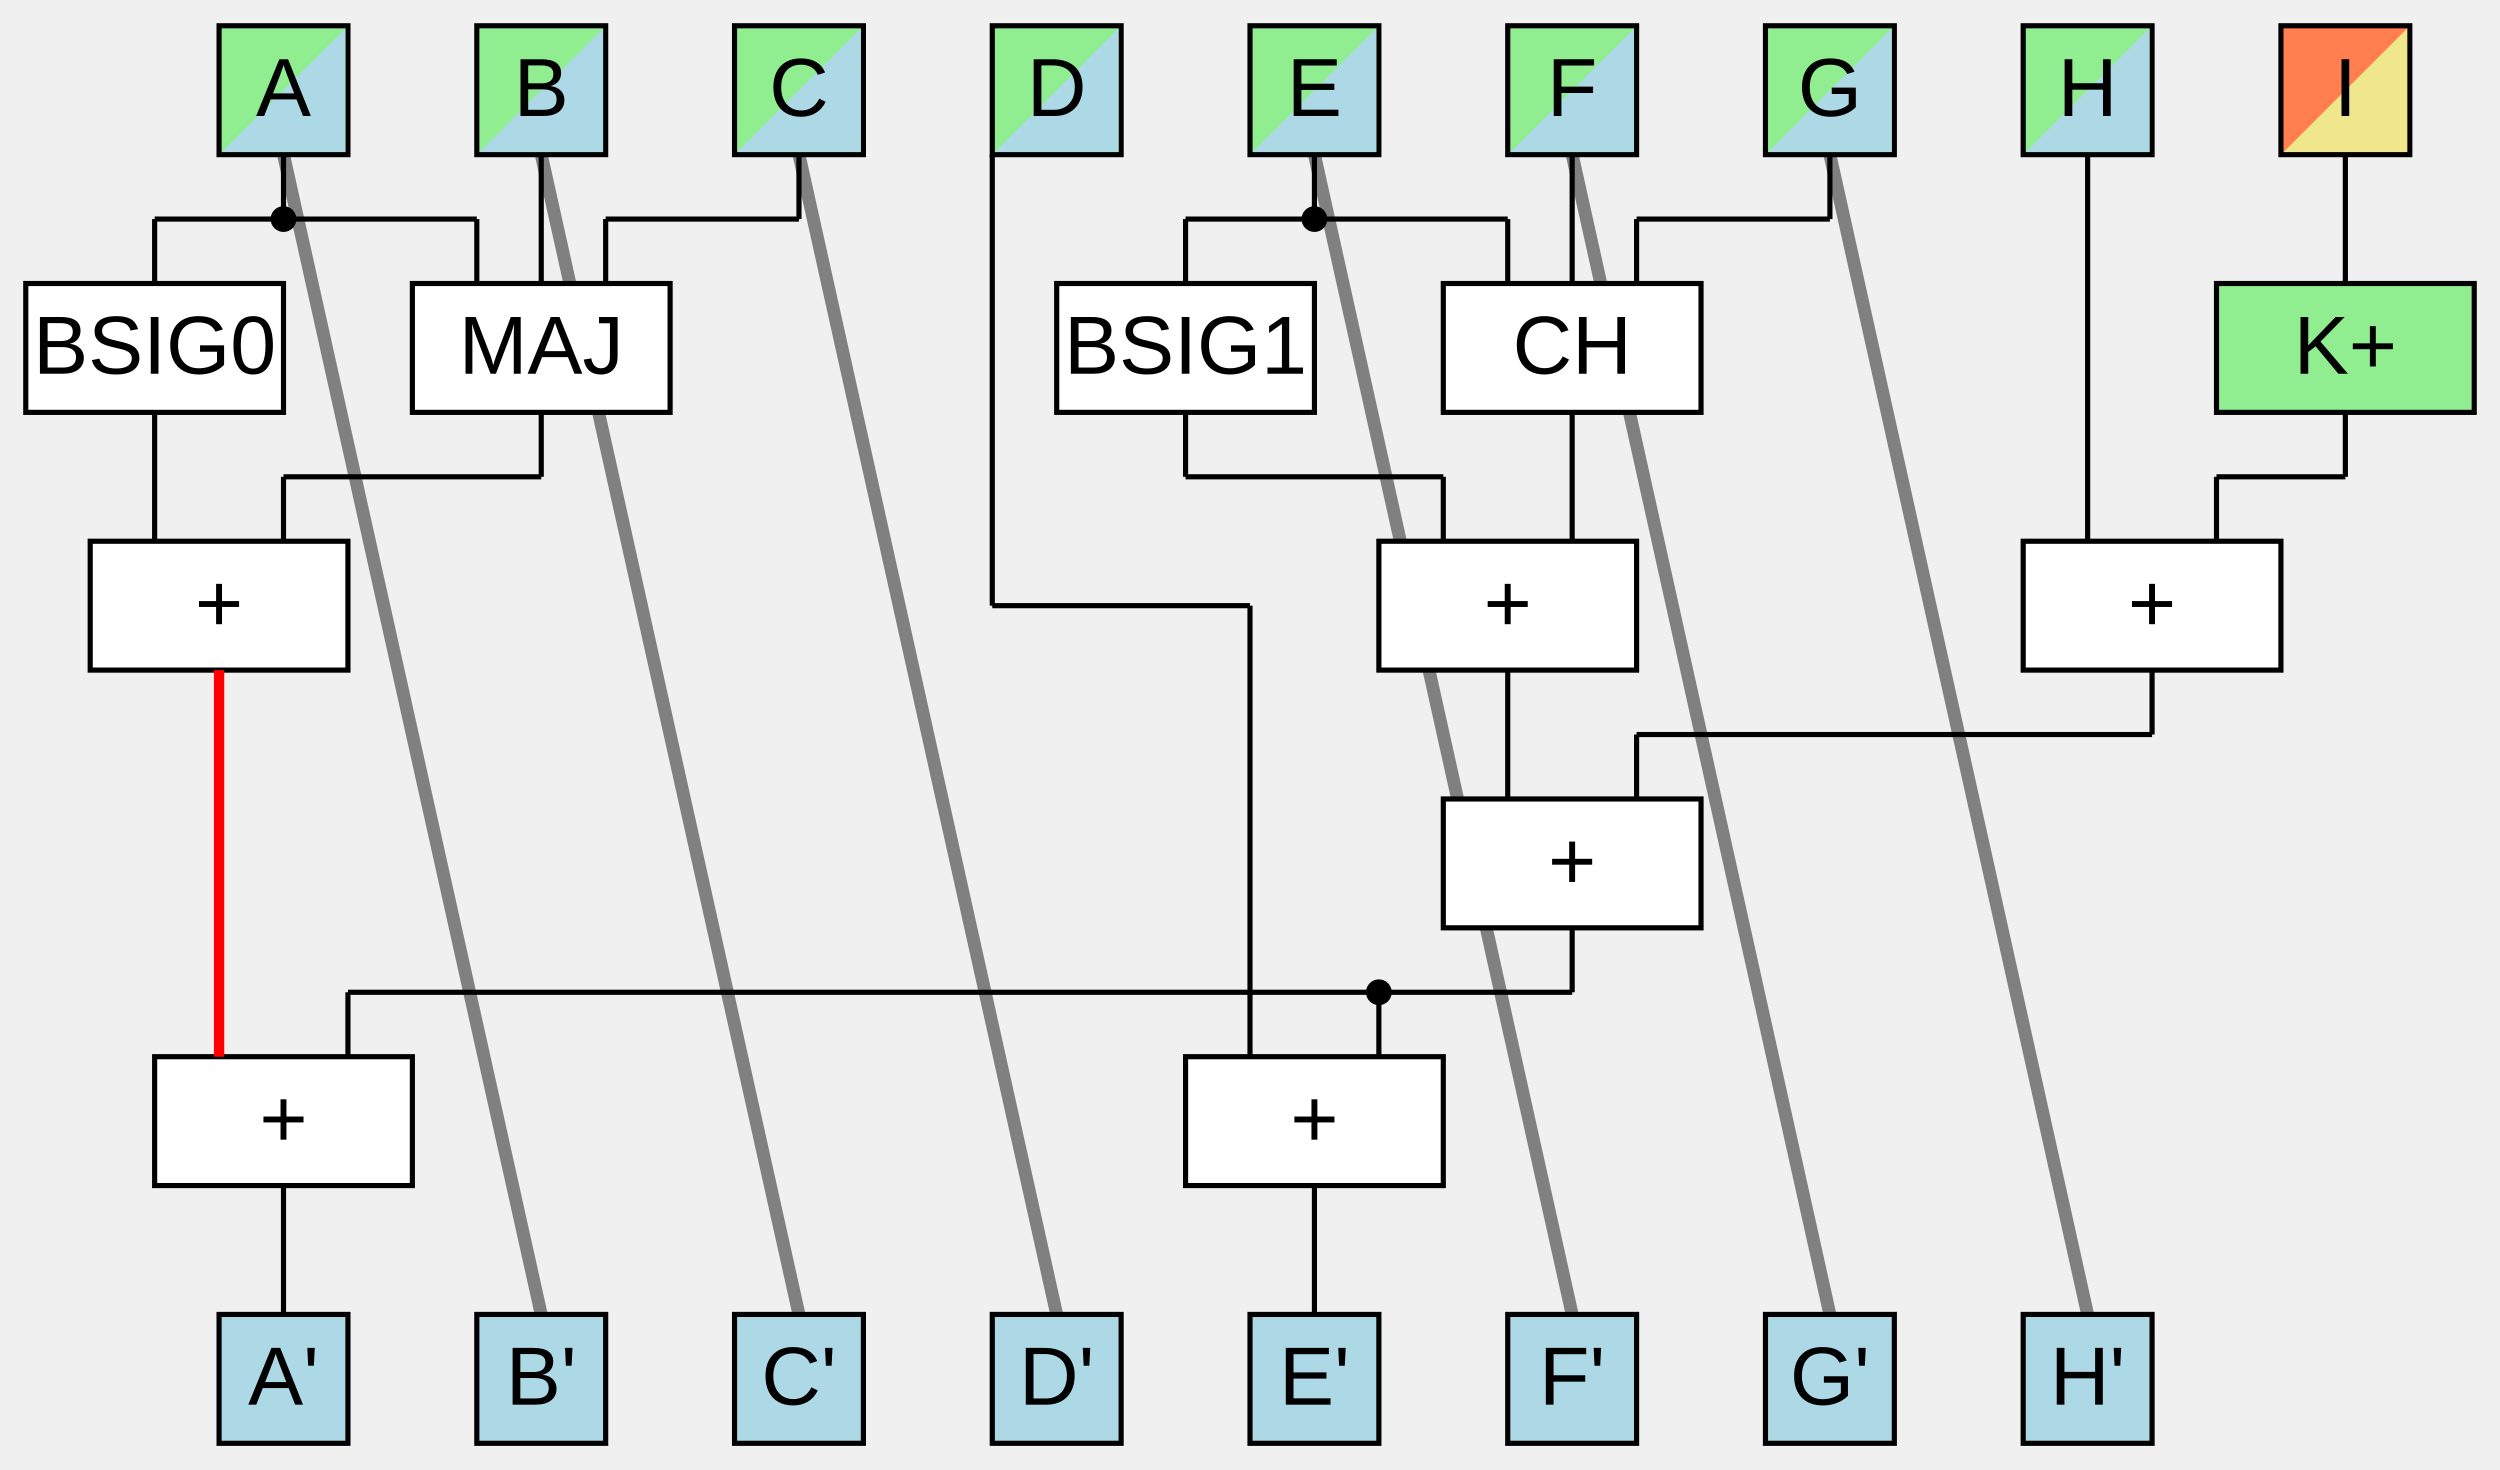
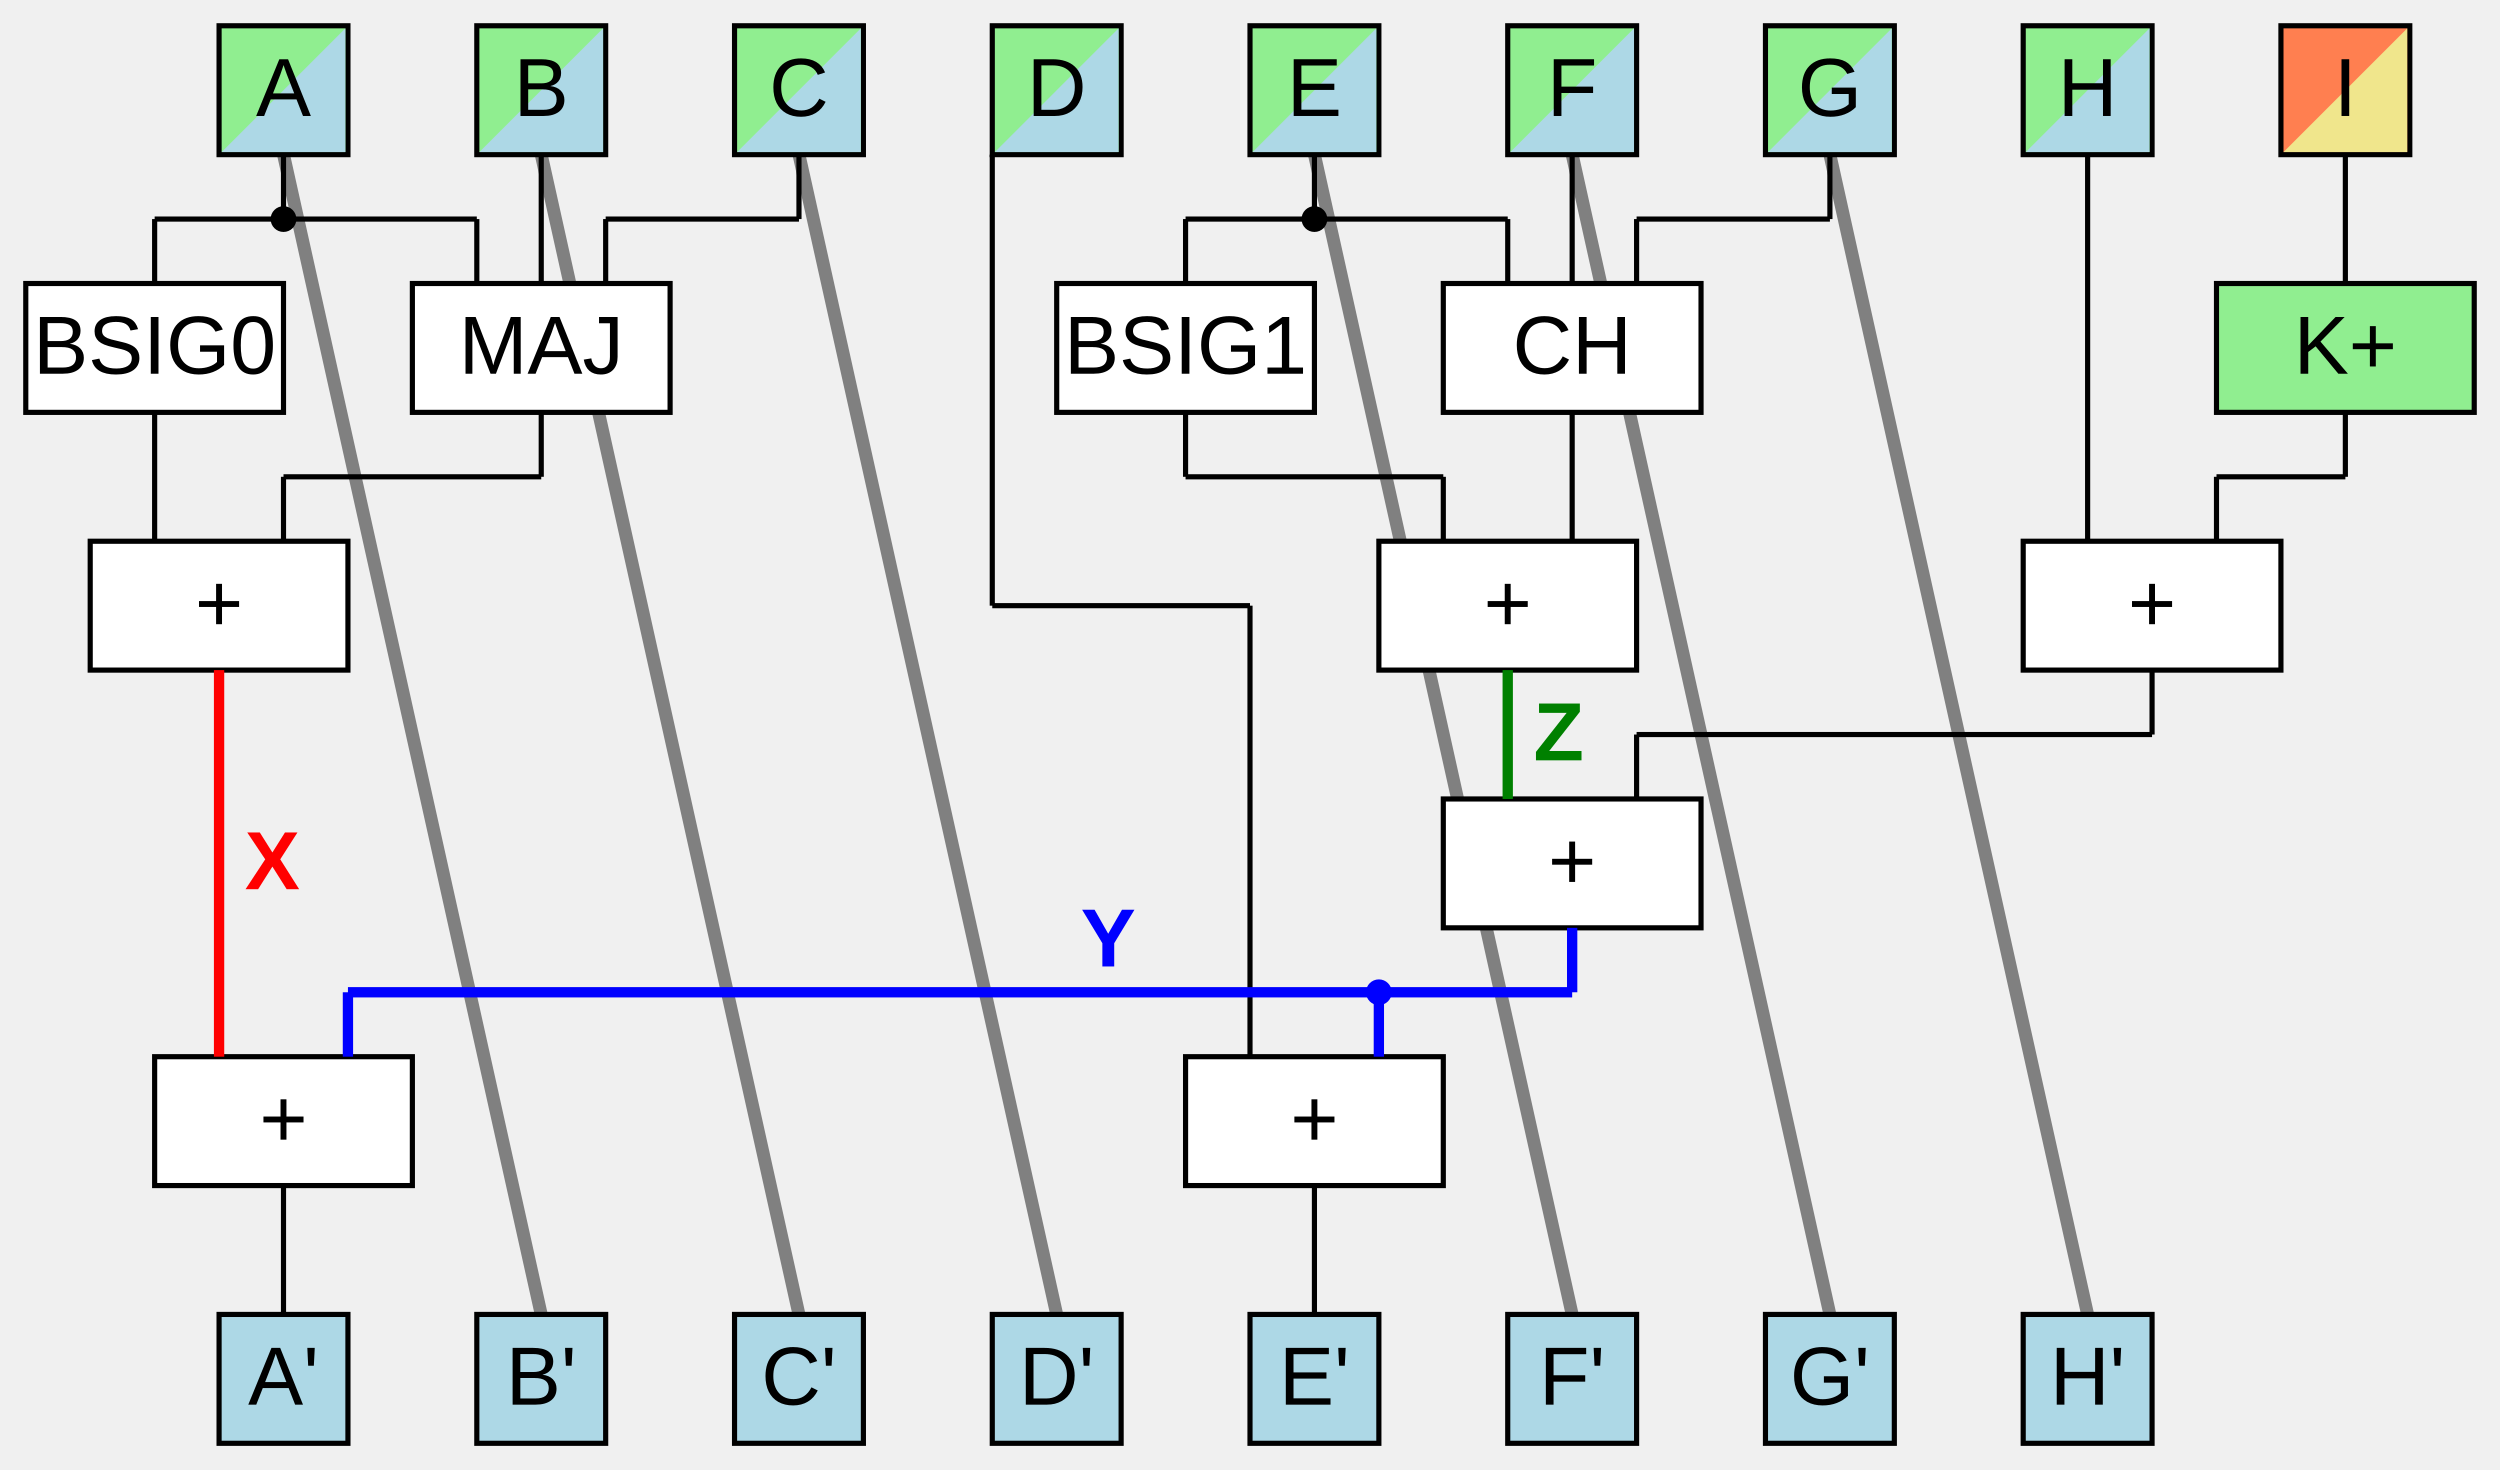
<svg xmlns="http://www.w3.org/2000/svg" xmlns:xlink="http://www.w3.org/1999/xlink" version="1.1" baseProfile="full" width="970" height="570" viewBox="-10 -10 970 570">
  <defs>
    <g id="input">
      <rect width="50" height="50" style="fill:lightgreen;stroke-width:2;stroke:black" />
      <polygon points="1,49 49,1 49,49" style="stroke:none;stroke-width:0;fill:lightblue" />
    </g>
  </defs>
  <line x1="100" y1="50" x2="200" y2="500" style="stroke:grey;stroke-width:5" />
  <line x1="200" y1="50" x2="300" y2="500" style="stroke:grey;stroke-width:5" />
  <line x1="300" y1="50" x2="400" y2="500" style="stroke:grey;stroke-width:5" />
  <line x1="500" y1="50" x2="600" y2="500" style="stroke:grey;stroke-width:5" />
  <line x1="600" y1="50" x2="700" y2="500" style="stroke:grey;stroke-width:5" />
  <line x1="700" y1="50" x2="800" y2="500" style="stroke:grey;stroke-width:5" />
  <use x="75" y="0" xlink:href="#input" />
  <use x="175" y="0" xlink:href="#input" />
  <use x="275" y="0" xlink:href="#input" />
  <use x="375" y="0" xlink:href="#input" />
  <use x="475" y="0" xlink:href="#input" />
  <use x="575" y="0" xlink:href="#input" />
  <use x="675" y="0" xlink:href="#input" />
  <use x="775" y="0" xlink:href="#input" />
  <rect x="875" y="0" width="50" height="50" style="fill:coral;stroke-width:2;stroke:black" />
  <polygon points="876,49 924,1 924,49" style="stroke:none;stroke-width:0;fill:khaki" />
  <text x="100" y="35" text-anchor="middle" style="font-family: Arial; font-size: 32px;">A</text>
  <text x="200" y="35" text-anchor="middle" style="font-family: Arial; font-size: 32px;">B</text>
  <text x="300" y="35" text-anchor="middle" style="font-family: Arial; font-size: 32px;">C</text>
  <text x="400" y="35" text-anchor="middle" style="font-family: Arial; font-size: 32px;">D</text>
  <text x="500" y="35" text-anchor="middle" style="font-family: Arial; font-size: 32px;">E</text>
  <text x="600" y="35" text-anchor="middle" style="font-family: Arial; font-size: 32px;">F</text>
  <text x="700" y="35" text-anchor="middle" style="font-family: Arial; font-size: 32px;">G</text>
  <text x="800" y="35" text-anchor="middle" style="font-family: Arial; font-size: 32px;">H</text>
  <text x="900" y="35" text-anchor="middle" style="font-family: Arial; font-size: 32px;">I</text>
  <rect x="0" y="100" width="100" height="50" style="fill:white;stroke-width:2;stroke:black" />
  <rect x="150" y="100" width="100" height="50" style="fill:white;stroke-width:2;stroke:black" />
  <text x="50" y="135" text-anchor="middle" style="font-family: Arial; font-size: 32px;">BSIG0</text>
  <text x="200" y="135" text-anchor="middle" style="font-family: Arial; font-size: 32px;">MAJ</text>
  <rect x="400" y="100" width="100" height="50" style="fill:white;stroke-width:2;stroke:black" />
  <rect x="550" y="100" width="100" height="50" style="fill:white;stroke-width:2;stroke:black" />
  <text x="450" y="135" text-anchor="middle" style="font-family: Arial; font-size: 32px;">BSIG1</text>
  <text x="600" y="135" text-anchor="middle" style="font-family: Arial; font-size: 32px;">CH</text>
  <rect x="850" y="100" width="100" height="50" style="fill:lightgreen;stroke-width:2;stroke:black" />
  <text x="900" y="135" text-anchor="middle" style="font-family: Arial; font-size: 32px;">K+</text>
  <rect x="25" y="200" width="100" height="50" style="fill:white;stroke-width:2;stroke:black" />
  <text x="75" y="235" text-anchor="middle" style="font-family: Arial; font-size: 32px;">+</text>
  <rect x="525" y="200" width="100" height="50" style="fill:white;stroke-width:2;stroke:black" />
  <text x="575" y="235" text-anchor="middle" style="font-family: Arial; font-size: 32px;">+</text>
  <rect x="775" y="200" width="100" height="50" style="fill:white;stroke-width:2;stroke:black" />
  <text x="825" y="235" text-anchor="middle" style="font-family: Arial; font-size: 32px;">+</text>
  <rect x="550" y="300" width="100" height="50" style="fill:white;stroke-width:2;stroke:black" />
  <text x="600" y="335" text-anchor="middle" style="font-family: Arial; font-size: 32px;">+</text>
  <rect x="50" y="400" width="100" height="50" style="fill:white;stroke-width:2;stroke:black" />
  <text x="100" y="435" text-anchor="middle" style="font-family: Arial; font-size: 32px;">+</text>
  <rect x="450" y="400" width="100" height="50" style="fill:white;stroke-width:2;stroke:black" />
  <text x="500" y="435" text-anchor="middle" style="font-family: Arial; font-size: 32px;">+</text>
  <rect x="75" y="500" width="50" height="50" style="fill:lightblue;stroke-width:2;stroke:black" />
  <rect x="175" y="500" width="50" height="50" style="fill:lightblue;stroke-width:2;stroke:black" />
  <rect x="275" y="500" width="50" height="50" style="fill:lightblue;stroke-width:2;stroke:black" />
  <rect x="375" y="500" width="50" height="50" style="fill:lightblue;stroke-width:2;stroke:black" />
  <rect x="475" y="500" width="50" height="50" style="fill:lightblue;stroke-width:2;stroke:black" />
  <rect x="575" y="500" width="50" height="50" style="fill:lightblue;stroke-width:2;stroke:black" />
  <rect x="675" y="500" width="50" height="50" style="fill:lightblue;stroke-width:2;stroke:black" />
  <rect x="775" y="500" width="50" height="50" style="fill:lightblue;stroke-width:2;stroke:black" />
  <text x="100" y="535" text-anchor="middle" style="font-family: Arial; font-size: 32px;">A'</text>
  <text x="200" y="535" text-anchor="middle" style="font-family: Arial; font-size: 32px;">B'</text>
  <text x="300" y="535" text-anchor="middle" style="font-family: Arial; font-size: 32px;">C'</text>
  <text x="400" y="535" text-anchor="middle" style="font-family: Arial; font-size: 32px;">D'</text>
  <text x="500" y="535" text-anchor="middle" style="font-family: Arial; font-size: 32px;">E'</text>
  <text x="600" y="535" text-anchor="middle" style="font-family: Arial; font-size: 32px;">F'</text>
  <text x="700" y="535" text-anchor="middle" style="font-family: Arial; font-size: 32px;">G'</text>
  <text x="800" y="535" text-anchor="middle" style="font-family: Arial; font-size: 32px;">H'</text>
  <line x1="100" y1="50" x2="100" y2="75" style="stroke:black;stroke-width:2" />
  <line x1="50" y1="75" x2="175" y2="75" style="stroke:black;stroke-width:2" />
  <line x1="50" y1="75" x2="50" y2="100" style="stroke:black;stroke-width:2" />
  <line x1="175" y1="75" x2="175" y2="100" style="stroke:black;stroke-width:2" />
  <circle cx="100" cy="75" r="5" />
  <line x1="200" y1="50" x2="200" y2="100" style="stroke:black;stroke-width:2" />
  <line x1="300" y1="50" x2="300" y2="75" style="stroke:black;stroke-width:2" />
  <line x1="225" y1="75" x2="300" y2="75" style="stroke:black;stroke-width:2" />
  <line x1="225" y1="75" x2="225" y2="100" style="stroke:black;stroke-width:2" />
  <line x1="375" y1="50" x2="375" y2="225" style="stroke:black;stroke-width:2" />
  <line x1="375" y1="225" x2="475" y2="225" style="stroke:black;stroke-width:2" />
  <line x1="475" y1="225" x2="475" y2="400" style="stroke:black;stroke-width:2" />
  <line x1="500" y1="50" x2="500" y2="75" style="stroke:black;stroke-width:2" />
  <line x1="450" y1="75" x2="575" y2="75" style="stroke:black;stroke-width:2" />
  <line x1="450" y1="75" x2="450" y2="100" style="stroke:black;stroke-width:2" />
  <line x1="575" y1="75" x2="575" y2="100" style="stroke:black;stroke-width:2" />
  <circle cx="500" cy="75" r="5" />
  <line x1="600" y1="50" x2="600" y2="100" style="stroke:black;stroke-width:2" />
  <line x1="700" y1="50" x2="700" y2="75" style="stroke:black;stroke-width:2" />
  <line x1="625" y1="75" x2="700" y2="75" style="stroke:black;stroke-width:2" />
  <line x1="625" y1="75" x2="625" y2="100" style="stroke:black;stroke-width:2" />
  <line x1="800" y1="50" x2="800" y2="200" style="stroke:black;stroke-width:2" />
  <line x1="900" y1="50" x2="900" y2="100" style="stroke:black;stroke-width:2" />
  <line x1="50" y1="150" x2="50" y2="200" style="stroke:black;stroke-width:2" />
  <line x1="200" y1="150" x2="200" y2="175" style="stroke:black;stroke-width:2" />
  <line x1="200" y1="175" x2="100" y2="175" style="stroke:black;stroke-width:2" />
  <line x1="100" y1="175" x2="100" y2="200" style="stroke:black;stroke-width:2" />
  <line x1="450" y1="150" x2="450" y2="175" style="stroke:black;stroke-width:2" />
  <line x1="450" y1="175" x2="550" y2="175" style="stroke:black;stroke-width:2" />
  <line x1="550" y1="175" x2="550" y2="200" style="stroke:black;stroke-width:2" />
  <line x1="600" y1="150" x2="600" y2="200" style="stroke:black;stroke-width:2" />
  <line x1="900" y1="150" x2="900" y2="175" style="stroke:black;stroke-width:2" />
  <line x1="850" y1="175" x2="900" y2="175" style="stroke:black;stroke-width:2" />
  <line x1="850" y1="175" x2="850" y2="200" style="stroke:black;stroke-width:2" />
  <line x1="75" y1="250" x2="75" y2="400" style="stroke:red;stroke-width:4" />
-   <line x1="575" y1="250" x2="575" y2="300" style="stroke:black;stroke-width:2" />
+   <text x="85" y="335" text-anchor="left" style="font-family: Arial; font-size: 32px; font-weight: bold; fill: red">X</text>
+   <line x1="575" y1="250" x2="575" y2="300" style="stroke:green;stroke-width:4" />
+   <text x="585" y="285" text-anchor="left" style="font-family: Arial; font-size: 32px; font-weight: bold; fill: green">Z</text>
  <line x1="825" y1="250" x2="825" y2="275" style="stroke:black;stroke-width:2" />
  <line x1="625" y1="275" x2="825" y2="275" style="stroke:black;stroke-width:2" />
  <line x1="625" y1="275" x2="625" y2="300" style="stroke:black;stroke-width:2" />
-   <line x1="600" y1="350" x2="600" y2="375" style="stroke:black;stroke-width:2" />
-   <line x1="125" y1="375" x2="600" y2="375" style="stroke:black;stroke-width:2" />
-   <line x1="125" y1="375" x2="125" y2="400" style="stroke:black;stroke-width:2" />
-   <line x1="525" y1="375" x2="525" y2="400" style="stroke:black;stroke-width:2" />
-   <circle cx="525" cy="375" r="5" />
+   <line x1="600" y1="350" x2="600" y2="375" style="stroke:blue;stroke-width:4" />
+   <line x1="125" y1="375" x2="600" y2="375" style="stroke:blue;stroke-width:4" />
+   <line x1="125" y1="375" x2="125" y2="400" style="stroke:blue;stroke-width:4" />
+   <line x1="525" y1="375" x2="525" y2="400" style="stroke:blue;stroke-width:4" />
+   <circle cx="525" cy="375" r="5" style="fill: blue" />
+   <text x="420" y="365" text-anchor="middle" style="font-family: Arial; font-size: 32px; font-weight: bold; fill: blue">Y</text>
  <line x1="100" y1="450" x2="100" y2="500" style="stroke:black;stroke-width:2" />
  <line x1="500" y1="450" x2="500" y2="500" style="stroke:black;stroke-width:2" />
</svg>
